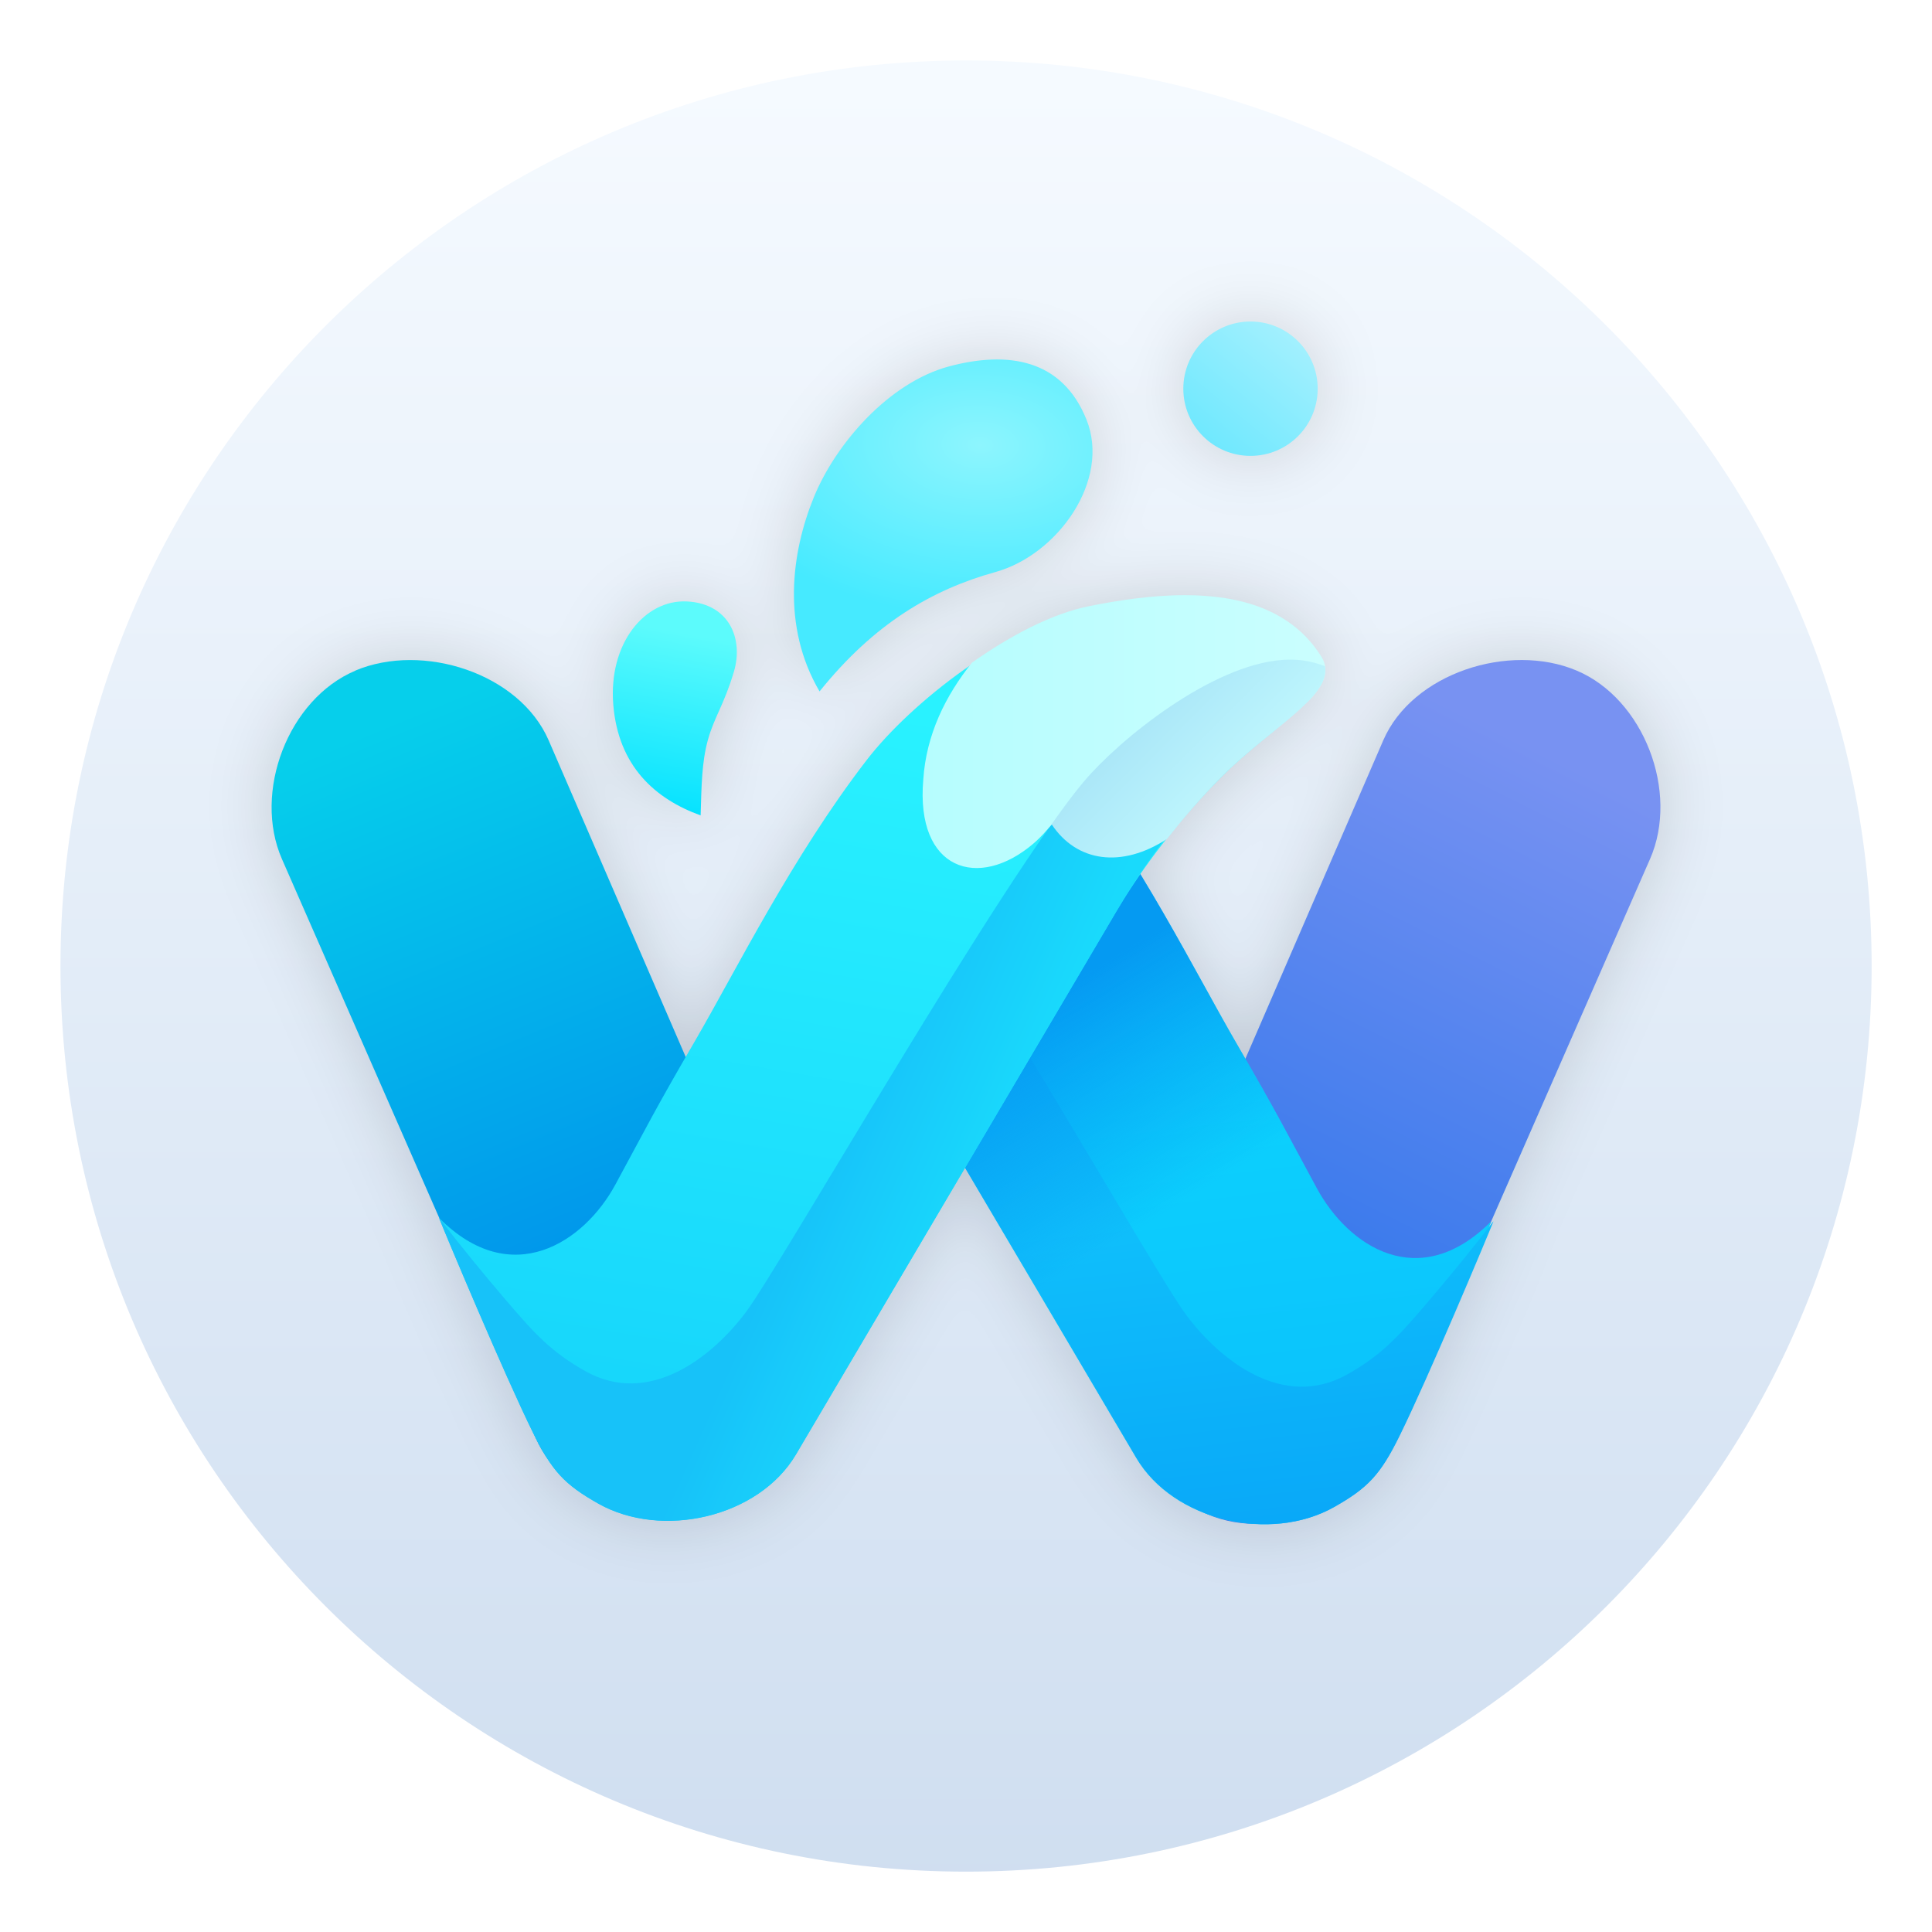
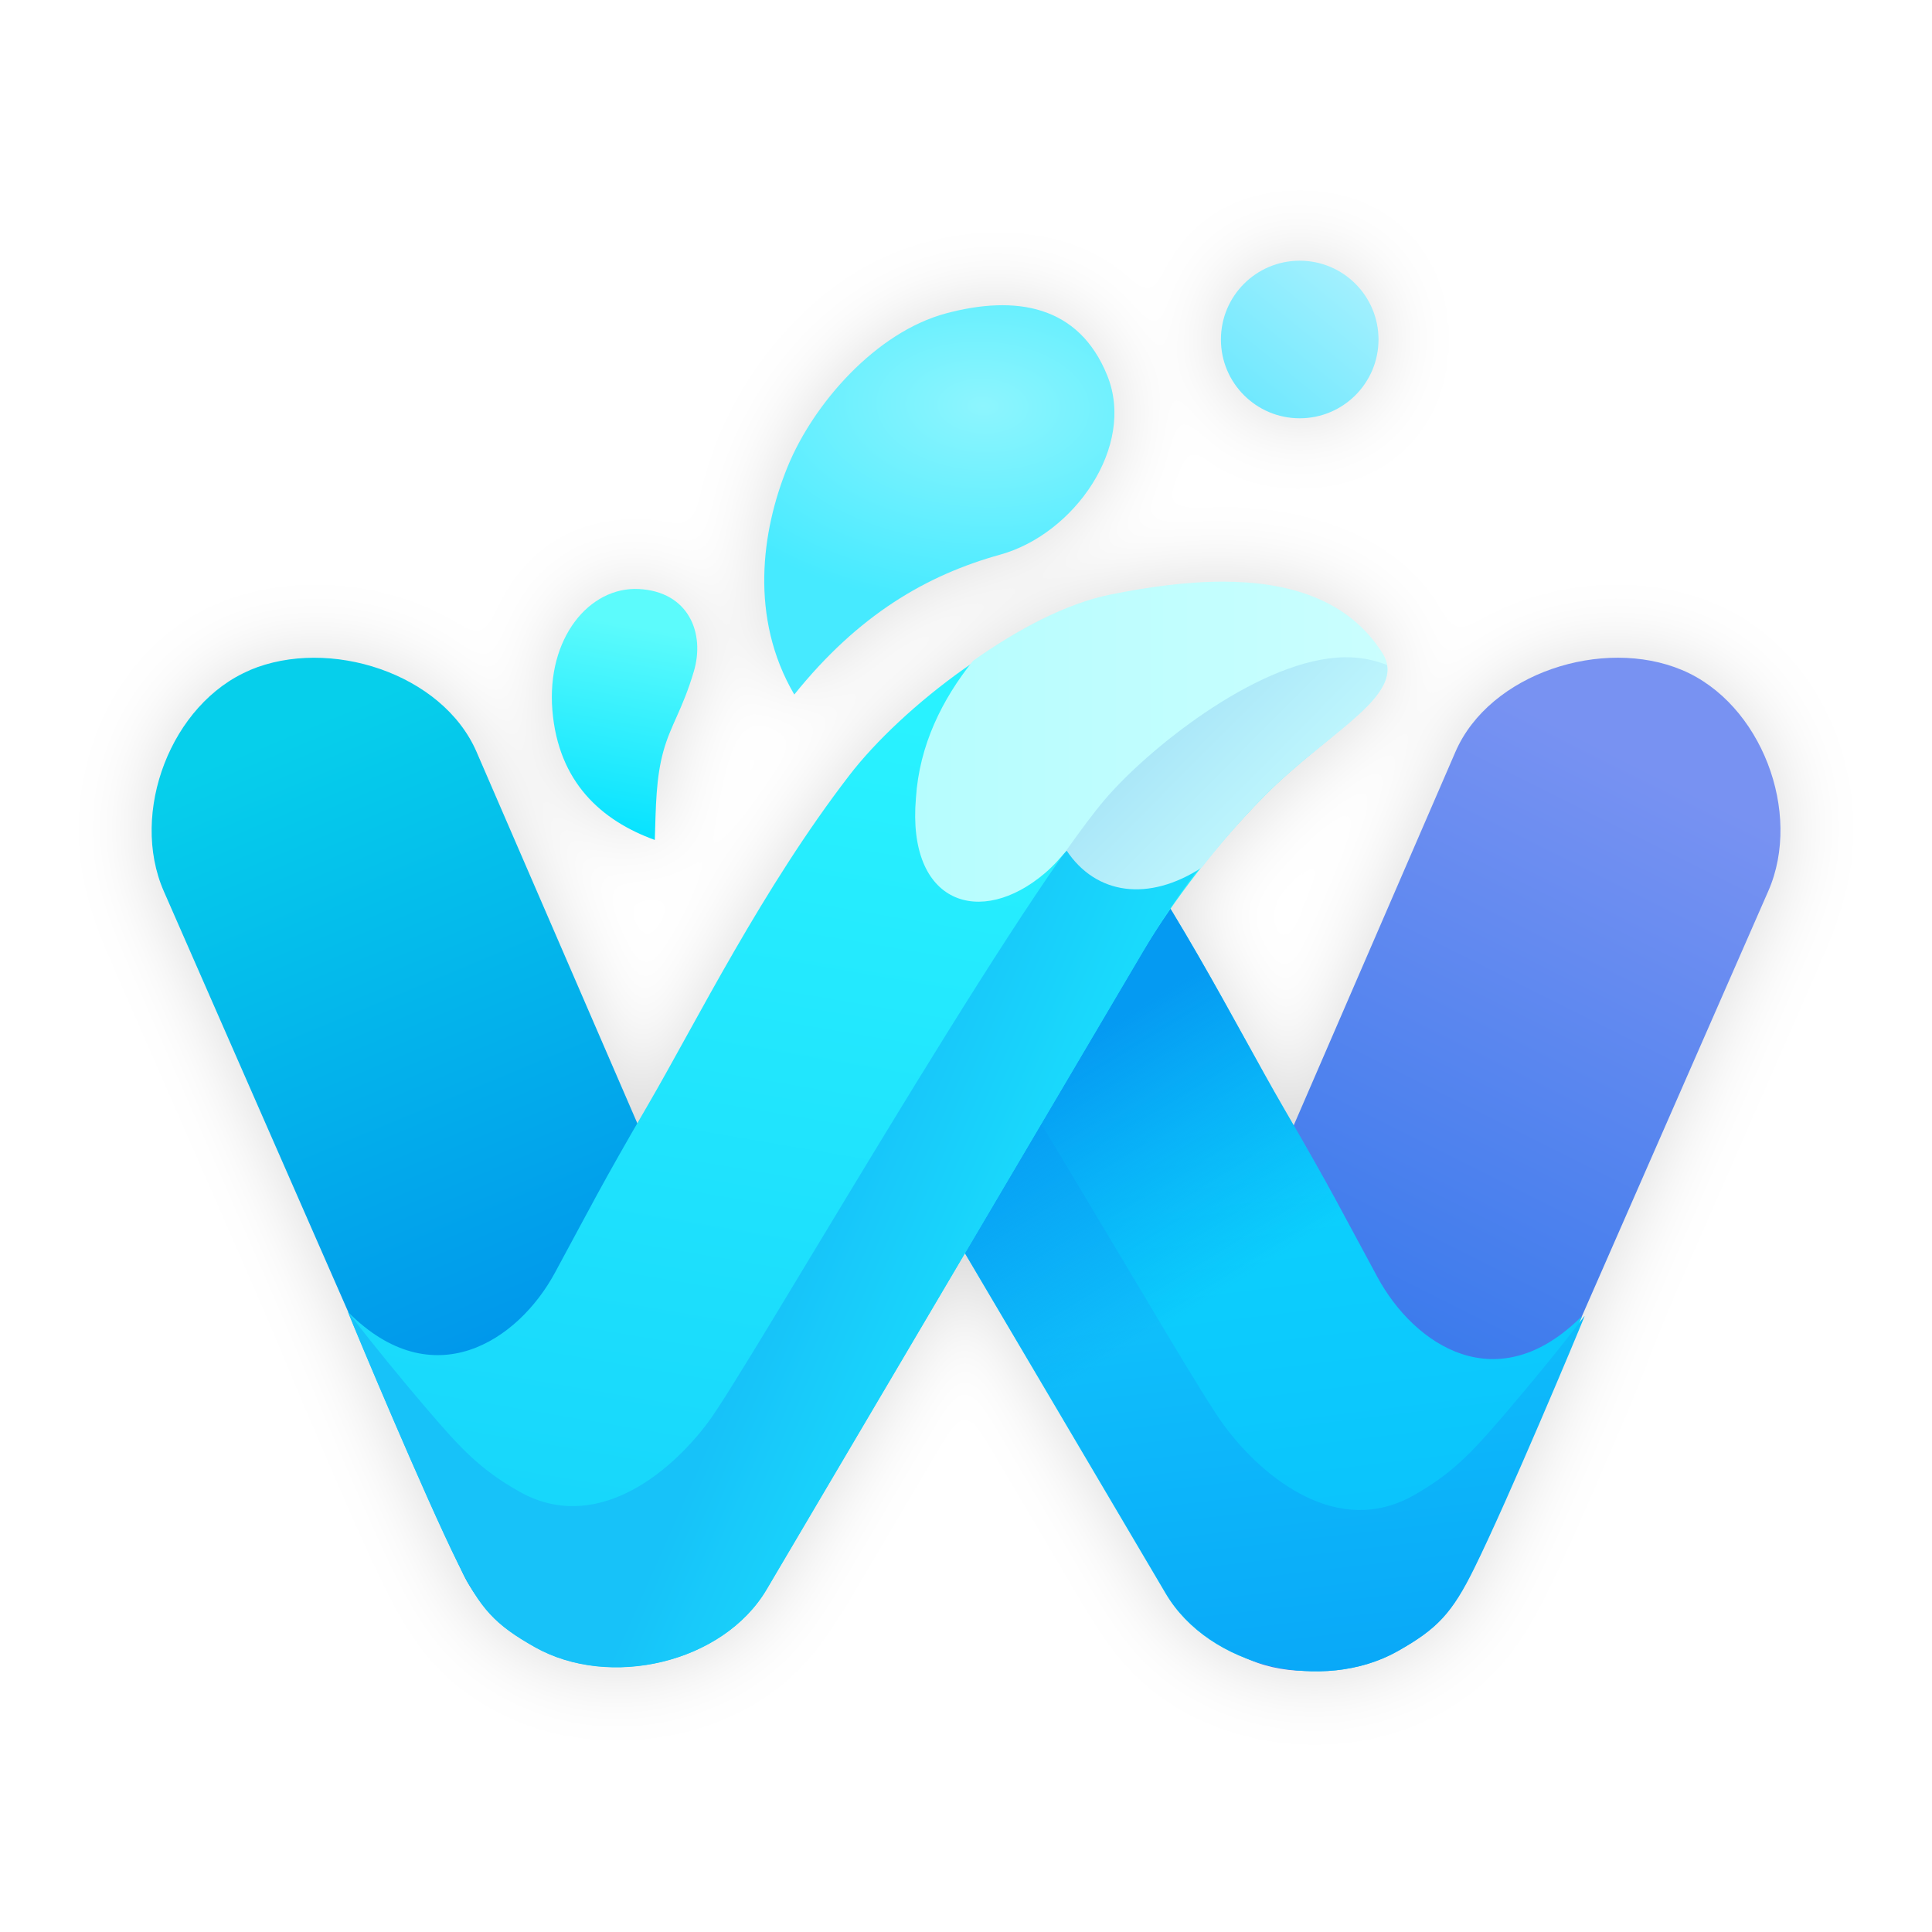
- <svg xmlns="http://www.w3.org/2000/svg" id="svg140" viewBox="0 0 16.933 16.933" version="1.1" height="64" width="64">
-   <defs id="defs70">
-     <linearGradient gradientUnits="userSpaceOnUse" y2="265.14" y1="271.04" x2="-112.42" x1="-112.45" id="l">
-       <stop id="stop2" offset="0" stop-color="#0094eb" />
-       <stop id="stop4" offset="1" stop-color="#06cfeb" />
+ <svg xmlns="http://www.w3.org/2000/svg" id="Apps-Opera" width="64" height="64" enable-background="new 0 0 1024 1024" image-rendering="optimizeSpeed" version="1.1" viewBox="0 0 64 64">
+   <circle cx="-238.16" cy="1.679" r="0" fill="#5e4aa6" fill-rule="evenodd" />
+   <defs>
+     <filter id="n" x="-.056" y="-.067" width="1.112" height="1.133" color-interpolation-filters="sRGB">
+       <feGaussianBlur stdDeviation="0.326" />
+     </filter>
+     <linearGradient id="l" x1="-112.45" x2="-112.42" y1="271.04" y2="265.14" gradientUnits="userSpaceOnUse">
+       <stop stop-color="#0094eb" offset="0" />
+       <stop stop-color="#06cfeb" offset="1" />
    </linearGradient>
-     <linearGradient gradientUnits="userSpaceOnUse" y2="293.71" y1="286.24" x2="5.767" x1="7.04" id="k">
-       <stop id="stop7" offset="0" stop-color="#29f2ff" />
-       <stop id="stop9" offset="1" stop-color="#16d5fb" />
+     <linearGradient id="f" x1="11.713" x2="14.149" y1="291.6" y2="286.73" gradientUnits="userSpaceOnUse">
+       <stop stop-color="#3a7aec" offset="0" />
+       <stop stop-color="#7892f2" offset="1" />
    </linearGradient>
-     <linearGradient gradientUnits="userSpaceOnUse" y2="39.572" y1="42.111" x2="27.072" x1="32.799" id="j">
-       <stop id="stop12" offset="0" stop-color="#19dafc" />
-       <stop id="stop14" offset="1" stop-color="#17c2f9" />
+     <linearGradient id="h" x1="11.571" x2="11.096" y1="293.43" y2="289.55" gradientUnits="userSpaceOnUse">
+       <stop stop-color="#0bc3fc" offset="0" />
+       <stop stop-color="#0dd4fe" offset="1" />
    </linearGradient>
-     <linearGradient gradientUnits="userSpaceOnUse" y2="291.56" y1="289.45" x2="10.294" x1="8.998" id="i">
-       <stop id="stop17" offset="0" stop-color="#059af2" />
-       <stop id="stop19" offset="1" stop-opacity="0" stop-color="#0598f3" />
+     <linearGradient id="g" x1="11.607" x2="11.217" y1="294.76" y2="291.42" gradientUnits="userSpaceOnUse">
+       <stop stop-color="#09a7f8" offset="0" />
+       <stop stop-color="#0fbffb" offset="1" />
    </linearGradient>
-     <linearGradient gradientUnits="userSpaceOnUse" y2="289.55" y1="293.43" x2="11.096" x1="11.571" id="h">
-       <stop id="stop22" offset="0" stop-color="#0bc3fc" />
-       <stop id="stop24" offset="1" stop-color="#0dd4fe" />
+     <linearGradient id="i" x1="8.998" x2="10.294" y1="289.45" y2="291.56" gradientUnits="userSpaceOnUse">
+       <stop stop-color="#059af2" offset="0" />
+       <stop stop-color="#0598f3" stop-opacity="0" offset="1" />
    </linearGradient>
-     <linearGradient gradientUnits="userSpaceOnUse" y2="291.42" y1="294.76" x2="11.217" x1="11.607" id="g">
-       <stop id="stop27" offset="0" stop-color="#09a7f8" />
-       <stop id="stop29" offset="1" stop-color="#0fbffb" />
+     <linearGradient id="k" x1="7.04" x2="5.767" y1="286.24" y2="293.71" gradientUnits="userSpaceOnUse">
+       <stop stop-color="#29f2ff" offset="0" />
+       <stop stop-color="#16d5fb" offset="1" />
    </linearGradient>
-     <linearGradient gradientUnits="userSpaceOnUse" y2="286.73" y1="291.6" x2="14.149" x1="11.713" id="f">
-       <stop id="stop32" offset="0" stop-color="#3a7aec" />
-       <stop id="stop34" offset="1" stop-color="#7892f2" />
+     <linearGradient id="j" x1="32.799" x2="27.072" y1="42.111" y2="39.572" gradientUnits="userSpaceOnUse">
+       <stop stop-color="#19dafc" offset="0" />
+       <stop stop-color="#17c2f9" offset="1" />
    </linearGradient>
-     <linearGradient gradientUnits="userSpaceOnUse" y2="285.59" y1="287.3" x2="5.564" x1="5.25" id="e">
-       <stop id="stop37" offset="0" stop-color="#08e3ff" />
-       <stop id="stop39" offset="1" stop-color="#5cfbfc" />
+     <linearGradient id="e" x1="5.25" x2="5.564" y1="287.3" y2="285.59" gradientUnits="userSpaceOnUse">
+       <stop stop-color="#08e3ff" offset="0" />
+       <stop stop-color="#5cfbfc" offset="1" />
    </linearGradient>
-     <linearGradient gradientUnits="userSpaceOnUse" y2="282.57" y1="283.68" x2="11.759" x1="10.855" id="d">
-       <stop id="stop42" offset="0" stop-color="#6ee8fe" />
-       <stop id="stop44" offset="1" stop-color="#a3f0fe" />
+     <radialGradient id="a" cx="8.661" cy="283.81" r="1.504" gradientTransform="matrix(1.9106 .078065 -.047151 1.154 5.4527 -44.482)" gradientUnits="userSpaceOnUse">
+       <stop stop-color="#8df5fe" offset="0" />
+       <stop stop-color="#46eaff" offset="1" />
+     </radialGradient>
+     <linearGradient id="d" x1="10.855" x2="11.759" y1="283.68" y2="282.57" gradientUnits="userSpaceOnUse">
+       <stop stop-color="#6ee8fe" offset="0" />
+       <stop stop-color="#a3f0fe" offset="1" />
    </linearGradient>
-     <linearGradient gradientUnits="userSpaceOnUse" y2="24.664" y1="24.664" x2="45.719" x1="30.379" id="c">
-       <stop id="stop47" offset="0" stop-color="#b6fdfe" />
-       <stop id="stop49" offset="1" stop-color="#cafefe" />
+     <linearGradient id="c" x1="30.379" x2="45.719" y1="24.664" y2="24.664" gradientUnits="userSpaceOnUse">
+       <stop stop-color="#b6fdfe" offset="0" />
+       <stop stop-color="#cafefe" offset="1" />
    </linearGradient>
-     <linearGradient gradientUnits="userSpaceOnUse" y2="27.079" y1="24.172" x2="41.802" x1="38.878" id="b">
-       <stop id="stop52" offset="0" stop-color="#abe7f8" />
-       <stop id="stop54" offset="1" stop-color="#bef6fd" />
-     </linearGradient>
-     <radialGradient gradientUnits="userSpaceOnUse" gradientTransform="matrix(1.9106 .078065 -.047151 1.154 5.4527 -44.482)" r="1.504" cy="283.81" cx="8.661" id="a">
-       <stop id="stop57" offset="0" stop-color="#8df5fe" />
-       <stop id="stop59" offset="1" stop-color="#46eaff" />
-     </radialGradient>
-     <filter color-interpolation-filters="sRGB" height="1.129" width="1.112" y="-.065" x="-.056" id="n">
-       <feGaussianBlur id="feGaussianBlur62" stdDeviation="0.326" />
-     </filter>
-     <linearGradient gradientUnits="userSpaceOnUse" gradientTransform="matrix(.99996 0 0 .99996 3.7873e-5 .0083453)" y2="1.852" y1="15.081" x2="7.937" x1="7.937" id="linearGradient862-3">
-       <stop id="stop65" offset="0" stop-color="#f1efeb" />
-       <stop id="stop67" offset="1" stop-color="#fdfcfc" />
-     </linearGradient>
-     <linearGradient gradientUnits="userSpaceOnUse" gradientTransform="matrix(3.7795 0 0 3.7795 .000143 .031541)" y2="1.852" y1="15.081" x2="7.937" x1="7.937" id="linearGradient862-3-3">
-       <stop id="stop2-6" offset="0" stop-color="#f1efeb" />
-       <stop id="stop4-7" offset="1" stop-color="#fdfcfc" />
-     </linearGradient>
-     <linearGradient gradientTransform="matrix(0.2645781,0,0,0.2645781,-26.92097,-0.1324212)" gradientUnits="userSpaceOnUse" y2="17.146" y1="49.576" x2="33.201" x1="33.201" id="linearGradient859">
-       <stop id="stop7-5" offset="0" stop-color="#306fec" />
-       <stop id="stop9-3" offset="1" stop-color="#33a5ff" />
-     </linearGradient>
-     <filter color-interpolation-filters="sRGB" height="1.208" width="1.225" y="-.104" x="-.112" id="filter867">
-       <feGaussianBlur id="feGaussianBlur12" stdDeviation="1.732" />
-     </filter>
-     <filter id="d-5" x="-.059" y="-.061" width="1.118" height="1.122" color-interpolation-filters="sRGB">
-       <feGaussianBlur stdDeviation="10.562" id="feGaussianBlur856" />
-     </filter>
-     <filter id="filter883" x="-.06" y="-.06" width="1.12" height="1.12" color-interpolation-filters="sRGB">
-       <feGaussianBlur stdDeviation="0.212" id="feGaussianBlur859" />
-     </filter>
-     <linearGradient id="a-3" x1="32" x2="32" y1="2" y2="62" gradientTransform="matrix(0.2645781,0,0,0.2645781,0.0668694,0.2151761)" gradientUnits="userSpaceOnUse">
-       <stop stop-color="#f5faff" offset="0" id="stop862" />
-       <stop stop-color="#cfdef0" offset="1" id="stop864" />
+     <linearGradient id="b" x1="38.878" x2="41.802" y1="24.172" y2="27.079" gradientUnits="userSpaceOnUse">
+       <stop stop-color="#abe7f8" offset="0" />
+       <stop stop-color="#bef6fd" offset="1" />
    </linearGradient>
  </defs>
-   <circle cx="8.467" cy="8.467" r="7.937" fill="url(#a-3)" style="fill:url(#a-3);stroke-width:0.265;paint-order:stroke markers fill" id="circle869" />
-   <g id="g112" opacity=".15" filter="url(#n)" transform="matrix(.86977 0 0 .86977 1.0951 -242.86)">
-     <path id="path88" style="paint-order:normal" d="m-112.36 264.53c0.737 0 1.505 0.666 1.503 1.403l-0.022 6.612c-2e-3 0.737-0.718 1.174-1.454 1.174s-1.457-0.622-1.458-1.358l-8e-3 -6.366c-9.2e-4 -0.737 0.703-1.464 1.439-1.464z" transform="matrix(.92176 -.38775 .4003 .91639 0 0)" />
-     <path id="path90" style="paint-order:normal" d="m14.627 285.98c-0.679-0.286-1.654 0.027-1.947 0.703l-2.627 6.067c-0.293 0.676 0.18 1.448 0.859 1.734 0.679 0.286 1.604-0.099 1.9-0.774l2.556-5.831c0.296-0.675-0.062-1.614-0.741-1.899z" />
-     <path id="path92" style="paint-order:normal" d="m9.479 286.92c0.749 0.973 1.31 2.108 1.726 2.824 0.417 0.716 0.487 0.866 0.805 1.452 0.317 0.585 1.03 1.065 1.758 0.334-0.066 0.166-0.639 1.579-0.928 2.164-0.192 0.39-0.318 0.524-0.658 0.716-0.641 0.362-1.618 0.139-1.992-0.496l-3.229-5.473c1.153-0.695 1.323-0.837 2.519-1.52z" />
-     <path id="path94" style="paint-order:normal" d="m7.521 287.46c0.833 0.981 2.829 4.553 3.175 5.016 0.346 0.463 0.981 0.958 1.623 0.596 0.34-0.192 0.506-0.374 0.789-0.704 0.227-0.265 0.481-0.575 0.677-0.833 0.002-2e-3 0.003-3e-3 0.005-4e-3 -0.066 0.166-0.657 1.576-0.946 2.162-0.192 0.39-0.318 0.524-0.658 0.716-0.641 0.362-1.618 0.139-1.993-0.496l-3.229-5.474c0.23-0.382 0.313-0.513 0.558-0.979z" />
-     <path id="path96" style="paint-order:normal" d="m9.479 286.92c0.749 0.973 1.31 2.108 1.726 2.824 0.417 0.716 0.487 0.866 0.805 1.452 0.317 0.585 1.03 1.065 1.758 0.334-0.066 0.166-0.639 1.579-0.928 2.164-0.192 0.39-0.318 0.524-0.658 0.716-0.641 0.362-1.618 0.139-1.992-0.496l-3.229-5.473c1.153-0.695 1.323-0.837 2.519-1.52z" />
-     <path id="path98" style="paint-order:normal" d="m9.711 285.37c-0.802 0.161-1.789 0.93-2.238 1.514-0.749 0.973-1.31 2.108-1.726 2.824-0.417 0.716-0.487 0.866-0.805 1.452-0.317 0.585-1.048 1.068-1.776 0.337 0.066 0.166 0.657 1.576 0.946 2.161 0.192 0.39 0.318 0.524 0.658 0.716 0.641 0.362 1.618 0.139 1.992-0.496l3.229-5.473c0.187-0.317 0.543-0.835 1.051-1.347 0.543-0.548 1.198-0.852 0.976-1.206-0.476-0.761-1.474-0.652-2.276-0.492z" />
-     <path id="path100" style="paint-order:normal" d="m44.643 21.932c-0.181-0.013-0.371-0.013-0.57 2e-3 -2.719 0.204-6.19 3.027-7.533 4.61-3.148 3.708-11.577 18.472-12.883 20.22-1.307 1.748-3.708 3.622-6.133 2.252-1.285-0.726-1.912-1.413-2.981-2.66-0.858-1.001-1.817-2.174-2.561-3.148-0.006-0.006-0.012-0.01-0.018-0.016 0.248 0.629 2.482 5.958 3.574 8.17 0.727 1.472 1.203 1.979 2.488 2.705 2.424 1.37 6.116 0.525 7.531-1.873l12.205-20.688c0.707-1.199 1.983-3.182 3.904-5.117 1.862-1.877 4.118-2.959 3.912-4.157-0.321-0.126-0.546-0.271-0.936-0.299z" transform="matrix(.26458 0 0 .26458 0 280.07)" />
-     <path id="path102" d="m5.801 287.44c-0.456-0.165-0.829-0.494-0.88-1.114-0.051-0.619 0.317-1.064 0.743-1.042s0.571 0.377 0.472 0.709c-0.099 0.332-0.199 0.458-0.262 0.687s-0.064 0.469-0.073 0.76z" />
-     <path id="path104" d="m6.999 286.19c-0.385-0.658-0.282-1.404-0.058-1.954 0.224-0.55 0.764-1.16 1.361-1.32s1.142-0.074 1.387 0.535c0.245 0.608-0.285 1.361-0.919 1.537s-1.219 0.516-1.771 1.203z" />
-     <circle id="circle106" style="paint-order:normal" r=".677" cy="283.14" cx="11.342" />
-     <path id="path108" style="paint-order:normal" d="m40.379 19.467c-1.243-0.001-2.518 0.19-3.654 0.418-1.427 0.286-3.009 1.124-4.465 2.152-1.004 1.25-1.745 2.742-1.855 4.459-0.296 3.456 2.104 4.213 4.188 2.438 0.319-0.272 0.498-0.501 0.688-0.713 0.898-0.833 6.312-2.926 9.768-4.699 0.585-0.599 0.873-1.147 0.516-1.717-1.125-1.797-3.111-2.336-5.184-2.338z" transform="matrix(.26458 0 0 .26458 0 280.07)" />
-     <path id="path110" style="paint-order:normal" d="m44.643 21.932c-0.181-0.013-0.371-0.013-0.57 2e-3 -2.719 0.204-6.19 3.027-7.533 4.609-0.353 0.416-0.779 0.988-1.248 1.648 0.963 1.455 2.679 1.677 4.394 0.562 0.592-0.75 1.259-1.54 2.051-2.338 1.862-1.877 4.173-3.042 3.967-4.24-0.321-0.126-0.67-0.216-1.06-0.244z" transform="matrix(.26458 0 0 .26458 0 280.07)" />
+   <circle cx="-1248.7" cy="-1241.6" r="0" fill="#5e4aa6" />
+   <circle cx="-1337.7" cy="-1263.8" r="0" fill="#5e4aa6" />
+   <g transform="matrix(3.8555 0 0 3.8555 -.67444 -1080.4)" filter="url(#n)" opacity=".15">
+     <path transform="matrix(.92176 -.38775 .4003 .91639 0 0)" d="m-112.36 264.53c0.737 0 1.505 0.666 1.503 1.403l-0.022 6.612c-2e-3 0.737-0.718 1.174-1.454 1.174s-1.457-0.622-1.458-1.358l-8e-3 -6.366c-9.2e-4 -0.737 0.703-1.464 1.439-1.464z" style="paint-order:normal" />
+     <path d="m14.627 285.98c-0.679-0.286-1.654 0.027-1.947 0.703l-2.627 6.067c-0.293 0.676 0.18 1.448 0.859 1.734 0.679 0.286 1.604-0.099 1.9-0.774l2.556-5.831c0.296-0.675-0.062-1.614-0.741-1.899z" style="paint-order:normal" />
+     <path d="m9.479 286.92c0.749 0.973 1.31 2.108 1.726 2.824 0.417 0.716 0.487 0.866 0.805 1.452 0.317 0.585 1.03 1.065 1.758 0.334-0.066 0.166-0.639 1.579-0.928 2.164-0.192 0.39-0.318 0.524-0.658 0.716-0.641 0.362-1.618 0.139-1.992-0.496l-3.229-5.473c1.153-0.695 1.323-0.837 2.519-1.52z" style="paint-order:normal" />
+     <path d="m7.521 287.46c0.833 0.981 2.829 4.553 3.175 5.016 0.346 0.463 0.981 0.958 1.623 0.596 0.34-0.192 0.506-0.374 0.789-0.704 0.227-0.265 0.481-0.575 0.677-0.833 0.002-2e-3 0.003-3e-3 0.005-4e-3 -0.066 0.166-0.657 1.576-0.946 2.162-0.192 0.39-0.318 0.524-0.658 0.716-0.641 0.362-1.618 0.139-1.993-0.496l-3.229-5.474c0.23-0.382 0.313-0.513 0.558-0.979z" style="paint-order:normal" />
+     <path d="m9.479 286.92c0.749 0.973 1.31 2.108 1.726 2.824 0.417 0.716 0.487 0.866 0.805 1.452 0.317 0.585 1.03 1.065 1.758 0.334-0.066 0.166-0.639 1.579-0.928 2.164-0.192 0.39-0.318 0.524-0.658 0.716-0.641 0.362-1.618 0.139-1.992-0.496l-3.229-5.473c1.153-0.695 1.323-0.837 2.519-1.52z" style="paint-order:normal" />
+     <path d="m9.711 285.37c-0.802 0.161-1.789 0.93-2.238 1.514-0.749 0.973-1.31 2.108-1.726 2.824-0.417 0.716-0.487 0.866-0.805 1.452-0.317 0.585-1.048 1.068-1.776 0.337 0.066 0.166 0.657 1.576 0.946 2.161 0.192 0.39 0.318 0.524 0.658 0.716 0.641 0.362 1.618 0.139 1.992-0.496l3.229-5.473c0.187-0.317 0.543-0.835 1.051-1.347 0.543-0.548 1.198-0.852 0.976-1.206-0.476-0.761-1.474-0.652-2.276-0.492z" style="paint-order:normal" />
+     <path transform="matrix(.26458 0 0 .26458 0 280.07)" d="m44.643 21.932c-0.181-0.013-0.371-0.013-0.57 2e-3 -2.719 0.204-6.19 3.027-7.533 4.61-3.148 3.708-11.577 18.472-12.883 20.22-1.307 1.748-3.708 3.622-6.133 2.252-1.285-0.726-1.912-1.413-2.981-2.66-0.858-1.001-1.817-2.174-2.561-3.148-0.006-0.006-0.012-0.01-0.018-0.016 0.248 0.629 2.482 5.958 3.574 8.17 0.727 1.472 1.203 1.979 2.488 2.705 2.424 1.37 6.116 0.525 7.531-1.873l12.205-20.688c0.707-1.199 1.983-3.182 3.904-5.117 1.862-1.877 4.118-2.959 3.912-4.157-0.321-0.126-0.546-0.271-0.936-0.299z" style="paint-order:normal" />
+     <path d="m5.801 287.44c-0.456-0.165-0.829-0.494-0.88-1.114-0.051-0.619 0.317-1.064 0.743-1.042s0.571 0.377 0.472 0.709c-0.099 0.332-0.199 0.458-0.262 0.687s-0.064 0.469-0.073 0.76z" />
+     <path d="m6.999 286.19c-0.385-0.658-0.282-1.404-0.058-1.954 0.224-0.55 0.764-1.16 1.361-1.32s1.142-0.074 1.387 0.535c0.245 0.608-0.285 1.361-0.919 1.537s-1.219 0.516-1.771 1.203z" />
+     <circle cx="11.342" cy="283.14" r=".677" style="paint-order:normal" />
+     <path transform="matrix(.26458 0 0 .26458 0 280.07)" d="m40.379 19.467c-1.243-0.001-2.518 0.19-3.654 0.418-1.427 0.286-3.009 1.124-4.465 2.152-1.004 1.25-1.745 2.742-1.855 4.459-0.296 3.456 2.104 4.213 4.188 2.438 0.319-0.272 0.498-0.501 0.688-0.713 0.898-0.833 6.312-2.926 9.768-4.699 0.585-0.599 0.873-1.147 0.516-1.717-1.125-1.797-3.111-2.336-5.184-2.338z" style="paint-order:normal" />
+     <path transform="matrix(.26458 0 0 .26458 0 280.07)" d="m44.643 21.932c-0.181-0.013-0.371-0.013-0.57 2e-3 -2.719 0.204-6.19 3.027-7.533 4.609-0.353 0.416-0.779 0.988-1.248 1.648 0.963 1.455 2.679 1.677 4.394 0.562 0.592-0.75 1.259-1.54 2.051-2.338 1.862-1.877 4.173-3.042 3.967-4.24-0.321-0.126-0.67-0.216-1.06-0.244z" style="paint-order:normal" />
  </g>
-   <g id="g138" transform="matrix(.86977 0 0 .86977 1.0951 -242.86)">
-     <path id="path114" style="paint-order:normal" fill="url(#l)" d="m-112.36 264.53c0.737 0 1.505 0.666 1.503 1.403l-0.022 6.612c-2e-3 0.737-0.718 1.174-1.454 1.174s-1.457-0.622-1.458-1.358l-8e-3 -6.366c-9.2e-4 -0.737 0.703-1.464 1.439-1.464z" transform="matrix(.92176 -.38775 .4003 .91639 0 0)" />
-     <path id="path116" style="paint-order:normal" fill="url(#f)" d="m14.627 285.98c-0.679-0.286-1.654 0.027-1.947 0.703l-2.627 6.067c-0.293 0.676 0.18 1.448 0.859 1.734 0.679 0.286 1.604-0.099 1.9-0.774l2.556-5.831c0.296-0.675-0.062-1.614-0.741-1.899z" />
-     <path id="path118" style="paint-order:normal" fill="url(#h)" d="m9.479 286.92c0.749 0.973 1.31 2.108 1.726 2.824 0.417 0.716 0.487 0.866 0.805 1.452 0.317 0.585 1.03 1.065 1.758 0.334-0.066 0.166-0.639 1.579-0.928 2.164-0.192 0.39-0.318 0.524-0.658 0.716-0.641 0.362-1.618 0.139-1.992-0.496l-3.229-5.473c1.153-0.695 1.323-0.837 2.519-1.52z" />
-     <path id="path120" style="paint-order:normal" fill="url(#g)" d="m7.521 287.46c0.833 0.981 2.829 4.553 3.175 5.016 0.346 0.463 0.981 0.958 1.623 0.596 0.34-0.192 0.506-0.374 0.789-0.704 0.227-0.265 0.481-0.575 0.677-0.833 0.002-2e-3 0.003-3e-3 0.005-4e-3 -0.066 0.166-0.657 1.576-0.946 2.162-0.192 0.39-0.318 0.524-0.658 0.716-0.641 0.362-1.618 0.139-1.993-0.496l-3.229-5.474c0.23-0.382 0.313-0.513 0.558-0.979z" />
-     <path id="path122" style="paint-order:normal" fill="url(#i)" d="m9.479 286.92c0.749 0.973 1.31 2.108 1.726 2.824 0.417 0.716 0.487 0.866 0.805 1.452 0.317 0.585 1.03 1.065 1.758 0.334-0.066 0.166-0.639 1.579-0.928 2.164-0.192 0.39-0.318 0.524-0.658 0.716-0.641 0.362-1.618 0.139-1.992-0.496l-3.229-5.473c1.153-0.695 1.323-0.837 2.519-1.52z" />
-     <path id="path124" style="paint-order:normal" fill="url(#k)" d="m9.711 285.37c-0.802 0.161-1.789 0.93-2.238 1.514-0.749 0.973-1.31 2.108-1.726 2.824-0.417 0.716-0.487 0.866-0.805 1.452-0.317 0.585-1.048 1.068-1.776 0.337 0.066 0.166 0.657 1.576 0.946 2.161 0.192 0.39 0.318 0.524 0.658 0.716 0.641 0.362 1.618 0.139 1.992-0.496l3.229-5.473c0.187-0.317 0.543-0.835 1.051-1.347 0.543-0.548 1.198-0.852 0.976-1.206-0.476-0.761-1.474-0.652-2.276-0.492z" />
-     <path id="path126" style="paint-order:normal" fill="url(#j)" d="m44.643 21.932c-0.181-0.013-0.371-0.013-0.57 2e-3 -2.719 0.204-6.19 3.027-7.533 4.61-3.148 3.708-11.577 18.472-12.883 20.22-1.307 1.748-3.708 3.622-6.133 2.252-1.285-0.726-1.912-1.413-2.981-2.66-0.858-1.001-1.817-2.174-2.561-3.148-0.006-0.006-0.012-0.01-0.018-0.016 0.248 0.629 2.482 5.958 3.574 8.17 0.727 1.472 1.203 1.979 2.488 2.705 2.424 1.37 6.116 0.525 7.531-1.873l12.205-20.688c0.707-1.199 1.983-3.182 3.904-5.117 1.862-1.877 4.118-2.959 3.912-4.157-0.321-0.126-0.546-0.271-0.936-0.299z" transform="matrix(.26458 0 0 .26458 0 280.07)" />
-     <path id="path128" fill="url(#e)" d="m5.801 287.44c-0.456-0.165-0.829-0.494-0.88-1.114-0.051-0.619 0.317-1.064 0.743-1.042s0.571 0.377 0.472 0.709c-0.099 0.332-0.199 0.458-0.262 0.687s-0.064 0.469-0.073 0.76z" />
-     <path id="path130" fill="url(#a)" d="m6.999 286.19c-0.385-0.658-0.282-1.404-0.058-1.954 0.224-0.55 0.764-1.16 1.361-1.32s1.142-0.074 1.387 0.535c0.245 0.608-0.285 1.361-0.919 1.537s-1.219 0.516-1.771 1.203z" />
-     <circle id="circle132" style="paint-order:normal" fill="url(#d)" r=".677" cy="283.14" cx="11.342" />
-     <path id="path134" style="paint-order:normal" fill="url(#c)" d="m40.379 19.467c-1.243-0.001-2.518 0.19-3.654 0.418-1.427 0.286-3.009 1.124-4.465 2.152-1.004 1.25-1.745 2.742-1.855 4.459-0.296 3.456 2.104 4.213 4.188 2.438 0.319-0.272 0.498-0.501 0.688-0.713 0.898-0.833 6.312-2.926 9.768-4.699 0.585-0.599 0.873-1.147 0.516-1.717-1.125-1.797-3.111-2.336-5.184-2.338z" transform="matrix(.26458 0 0 .26458 0 280.07)" />
-     <path id="path136" style="paint-order:normal" fill="url(#b)" d="m44.643 21.932c-0.181-0.013-0.371-0.013-0.57 2e-3 -2.719 0.204-6.19 3.027-7.533 4.609-0.353 0.416-0.779 0.988-1.248 1.648 0.963 1.455 2.679 1.677 4.394 0.562 0.592-0.75 1.259-1.54 2.051-2.338 1.862-1.877 4.173-3.042 3.967-4.24-0.321-0.126-0.67-0.216-1.06-0.244z" transform="matrix(.26458 0 0 .26458 0 280.07)" />
+   <g transform="matrix(3.8555 0 0 3.8555 -.67444 -1080.4)">
+     <path transform="matrix(.92176 -.38775 .4003 .91639 0 0)" d="m-112.36 264.53c0.737 0 1.505 0.666 1.503 1.403l-0.022 6.612c-2e-3 0.737-0.718 1.174-1.454 1.174s-1.457-0.622-1.458-1.358l-8e-3 -6.366c-9.2e-4 -0.737 0.703-1.464 1.439-1.464z" fill="url(#l)" style="paint-order:normal" />
+     <path d="m14.627 285.98c-0.679-0.286-1.654 0.027-1.947 0.703l-2.627 6.067c-0.293 0.676 0.18 1.448 0.859 1.734 0.679 0.286 1.604-0.099 1.9-0.774l2.556-5.831c0.296-0.675-0.062-1.614-0.741-1.899z" fill="url(#f)" style="paint-order:normal" />
+     <path d="m9.479 286.92c0.749 0.973 1.31 2.108 1.726 2.824 0.417 0.716 0.487 0.866 0.805 1.452 0.317 0.585 1.03 1.065 1.758 0.334-0.066 0.166-0.639 1.579-0.928 2.164-0.192 0.39-0.318 0.524-0.658 0.716-0.641 0.362-1.618 0.139-1.992-0.496l-3.229-5.473c1.153-0.695 1.323-0.837 2.519-1.52z" fill="url(#h)" style="paint-order:normal" />
+     <path d="m7.521 287.46c0.833 0.981 2.829 4.553 3.175 5.016 0.346 0.463 0.981 0.958 1.623 0.596 0.34-0.192 0.506-0.374 0.789-0.704 0.227-0.265 0.481-0.575 0.677-0.833 0.002-2e-3 0.003-3e-3 0.005-4e-3 -0.066 0.166-0.657 1.576-0.946 2.162-0.192 0.39-0.318 0.524-0.658 0.716-0.641 0.362-1.618 0.139-1.993-0.496l-3.229-5.474c0.23-0.382 0.313-0.513 0.558-0.979z" fill="url(#g)" style="paint-order:normal" />
+     <path d="m9.479 286.92c0.749 0.973 1.31 2.108 1.726 2.824 0.417 0.716 0.487 0.866 0.805 1.452 0.317 0.585 1.03 1.065 1.758 0.334-0.066 0.166-0.639 1.579-0.928 2.164-0.192 0.39-0.318 0.524-0.658 0.716-0.641 0.362-1.618 0.139-1.992-0.496l-3.229-5.473c1.153-0.695 1.323-0.837 2.519-1.52z" fill="url(#i)" style="paint-order:normal" />
+     <path d="m9.711 285.37c-0.802 0.161-1.789 0.93-2.238 1.514-0.749 0.973-1.31 2.108-1.726 2.824-0.417 0.716-0.487 0.866-0.805 1.452-0.317 0.585-1.048 1.068-1.776 0.337 0.066 0.166 0.657 1.576 0.946 2.161 0.192 0.39 0.318 0.524 0.658 0.716 0.641 0.362 1.618 0.139 1.992-0.496l3.229-5.473c0.187-0.317 0.543-0.835 1.051-1.347 0.543-0.548 1.198-0.852 0.976-1.206-0.476-0.761-1.474-0.652-2.276-0.492z" fill="url(#k)" style="paint-order:normal" />
+     <path transform="matrix(.26458 0 0 .26458 0 280.07)" d="m44.643 21.932c-0.181-0.013-0.371-0.013-0.57 2e-3 -2.719 0.204-6.19 3.027-7.533 4.61-3.148 3.708-11.577 18.472-12.883 20.22-1.307 1.748-3.708 3.622-6.133 2.252-1.285-0.726-1.912-1.413-2.981-2.66-0.858-1.001-1.817-2.174-2.561-3.148-0.006-0.006-0.012-0.01-0.018-0.016 0.248 0.629 2.482 5.958 3.574 8.17 0.727 1.472 1.203 1.979 2.488 2.705 2.424 1.37 6.116 0.525 7.531-1.873l12.205-20.688c0.707-1.199 1.983-3.182 3.904-5.117 1.862-1.877 4.118-2.959 3.912-4.157-0.321-0.126-0.546-0.271-0.936-0.299z" fill="url(#j)" style="paint-order:normal" />
+     <path d="m5.801 287.44c-0.456-0.165-0.829-0.494-0.88-1.114-0.051-0.619 0.317-1.064 0.743-1.042s0.571 0.377 0.472 0.709c-0.099 0.332-0.199 0.458-0.262 0.687s-0.064 0.469-0.073 0.76z" fill="url(#e)" />
+     <path d="m6.999 286.19c-0.385-0.658-0.282-1.404-0.058-1.954 0.224-0.55 0.764-1.16 1.361-1.32s1.142-0.074 1.387 0.535c0.245 0.608-0.285 1.361-0.919 1.537s-1.219 0.516-1.771 1.203z" fill="url(#a)" />
+     <circle cx="11.342" cy="283.14" r=".677" fill="url(#d)" style="paint-order:normal" />
+     <path transform="matrix(.26458 0 0 .26458 0 280.07)" d="m40.379 19.467c-1.243-0.001-2.518 0.19-3.654 0.418-1.427 0.286-3.009 1.124-4.465 2.152-1.004 1.25-1.745 2.742-1.855 4.459-0.296 3.456 2.104 4.213 4.188 2.438 0.319-0.272 0.498-0.501 0.688-0.713 0.898-0.833 6.312-2.926 9.768-4.699 0.585-0.599 0.873-1.147 0.516-1.717-1.125-1.797-3.111-2.336-5.184-2.338z" fill="url(#c)" style="paint-order:normal" />
+     <path transform="matrix(.26458 0 0 .26458 0 280.07)" d="m44.643 21.932c-0.181-0.013-0.371-0.013-0.57 2e-3 -2.719 0.204-6.19 3.027-7.533 4.609-0.353 0.416-0.779 0.988-1.248 1.648 0.963 1.455 2.679 1.677 4.394 0.562 0.592-0.75 1.259-1.54 2.051-2.338 1.862-1.877 4.173-3.042 3.967-4.24-0.321-0.126-0.67-0.216-1.06-0.244z" fill="url(#b)" style="paint-order:normal" />
  </g>
-   <path d="m -22.562,0.661 c -1.967,0 -3.564,1.653 -3.564,3.688 v 8.5 c 0,2.035 1.597,3.688 3.564,3.688 h 8.216 c 1.967,0 3.564,-1.653 3.564,-3.688 V 4.349 c 0,-2.035 -1.598,-3.688 -3.564,-3.688 z m 0.272,0.256 h 7.672 c 1.842,0 3.325,1.534 3.325,3.44 v 7.937 c 0,1.906 -1.483,3.44 -3.325,3.44 h -7.672 c -1.842,0 -3.325,-1.534 -3.325,-3.44 V 4.358 c 0,-1.906 1.483,-3.44 3.325,-3.44 z" color="#000000" color-rendering="auto" dominant-baseline="auto" image-rendering="auto" opacity="0.01" solid-color="#000000" stop-color="#000000" stroke-width="1" style="font-variant-ligatures:normal;font-variant-position:normal;font-variant-caps:normal;font-variant-numeric:normal;font-variant-alternates:normal;font-variant-east-asian:normal;font-feature-settings:normal;font-variation-settings:normal;text-indent:0;text-decoration:none;text-decoration-line:none;text-decoration-style:solid;text-decoration-color:#000000;text-transform:none;text-orientation:mixed;white-space:normal;shape-padding:0;shape-margin:0;inline-size:0;isolation:auto;mix-blend-mode:normal" id="path17" />
</svg>
